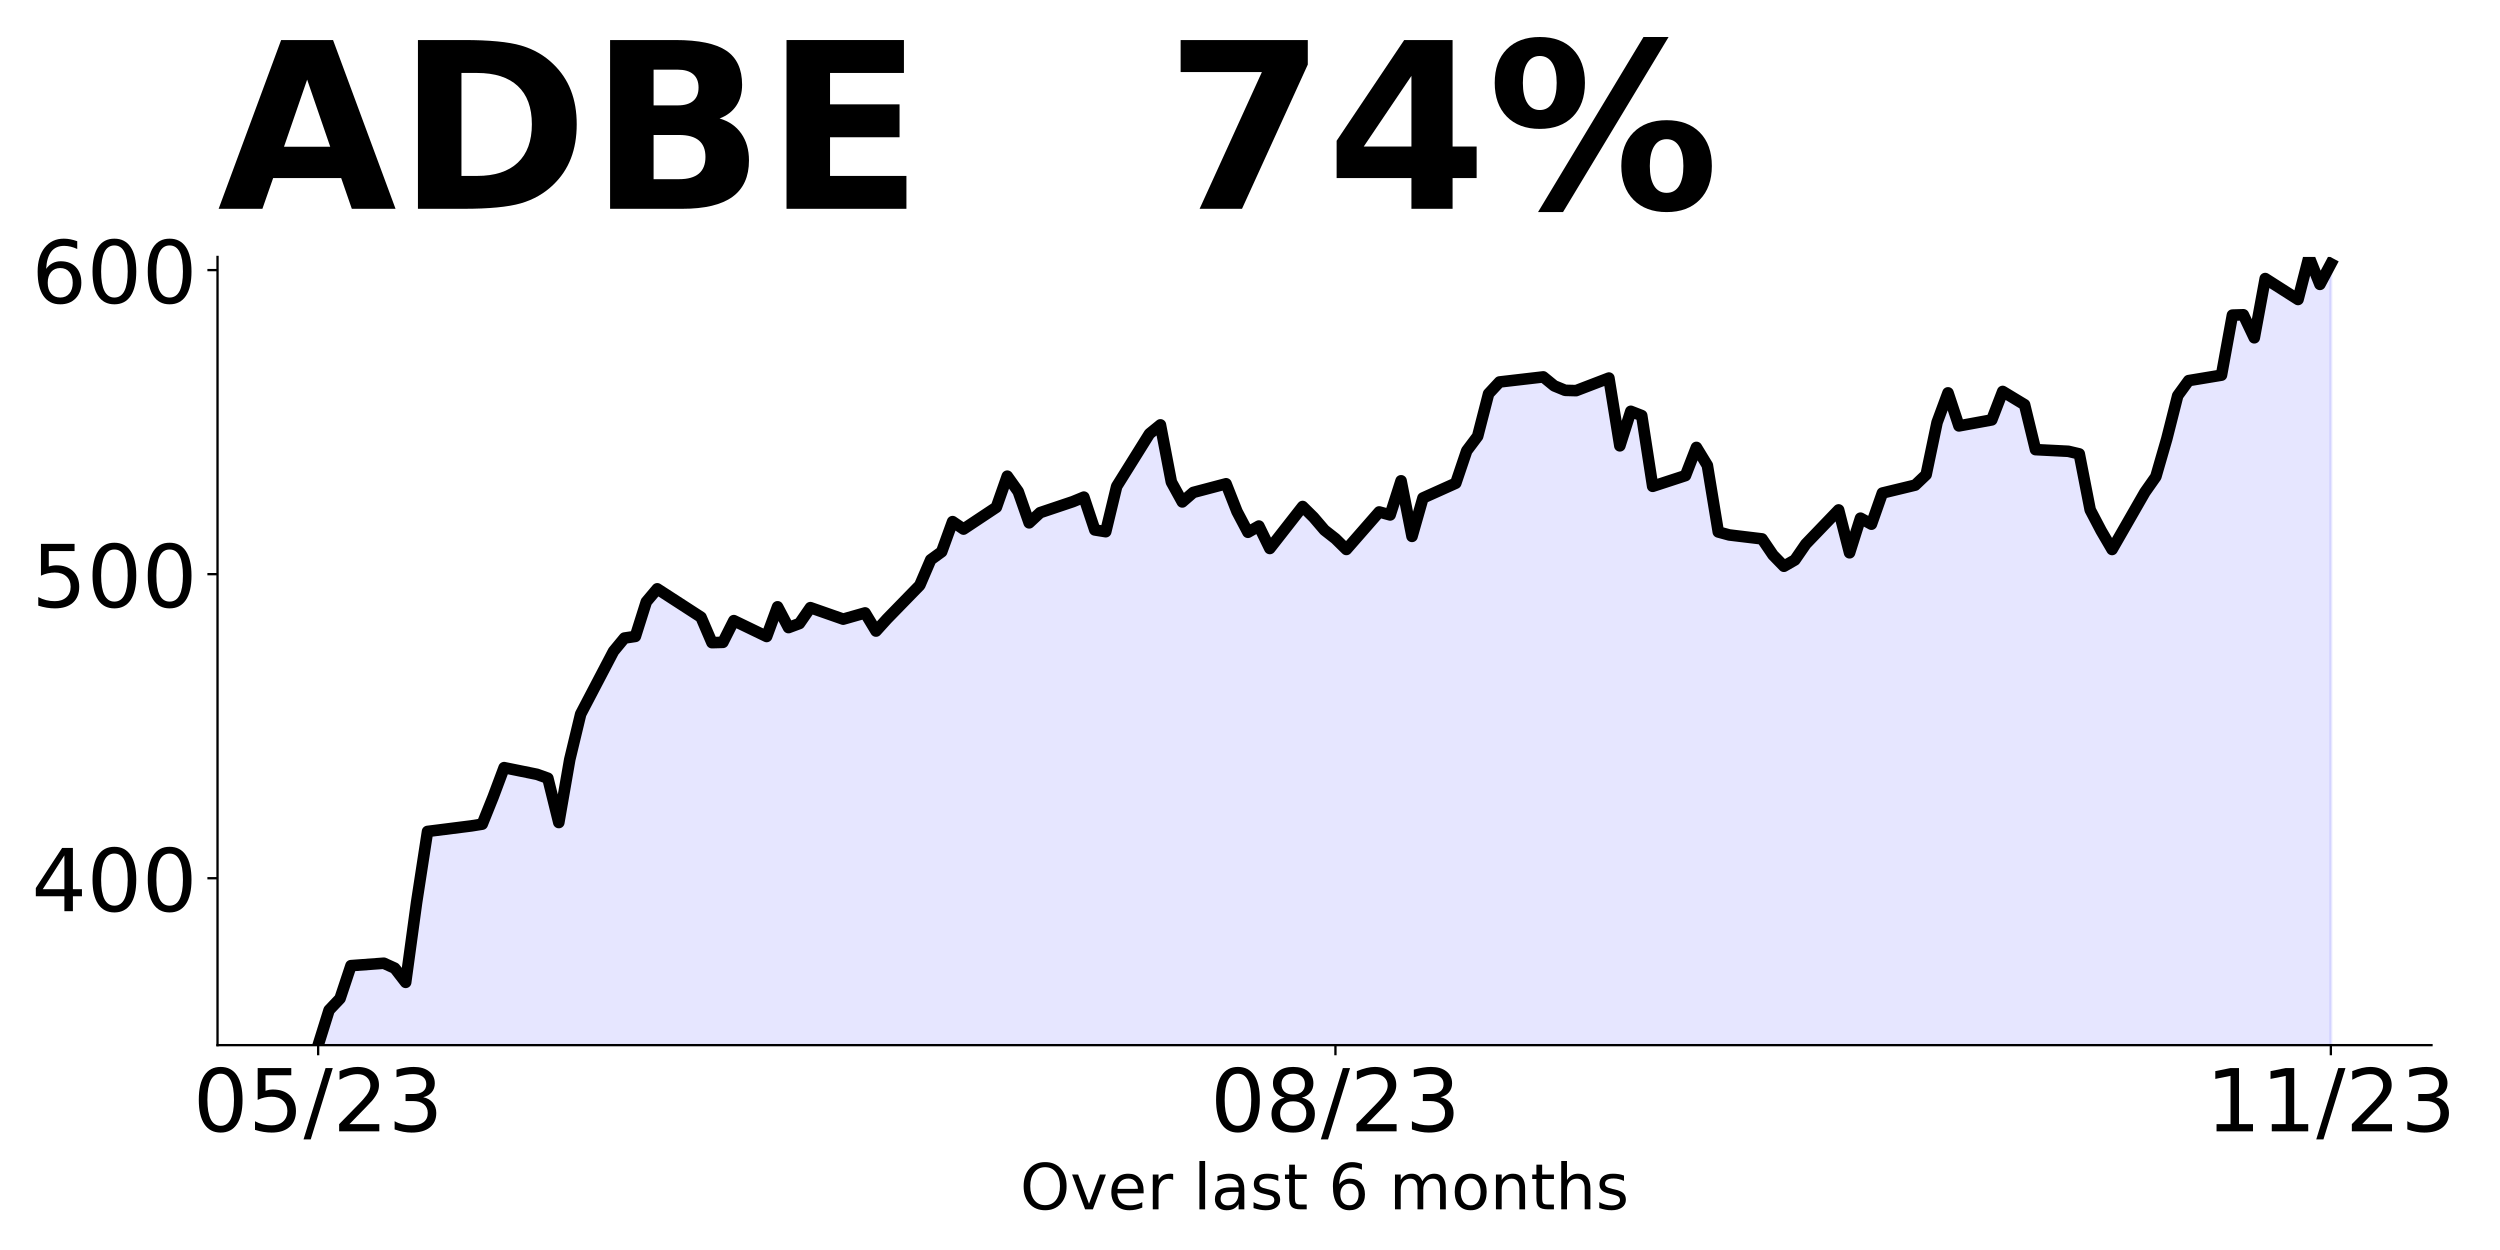
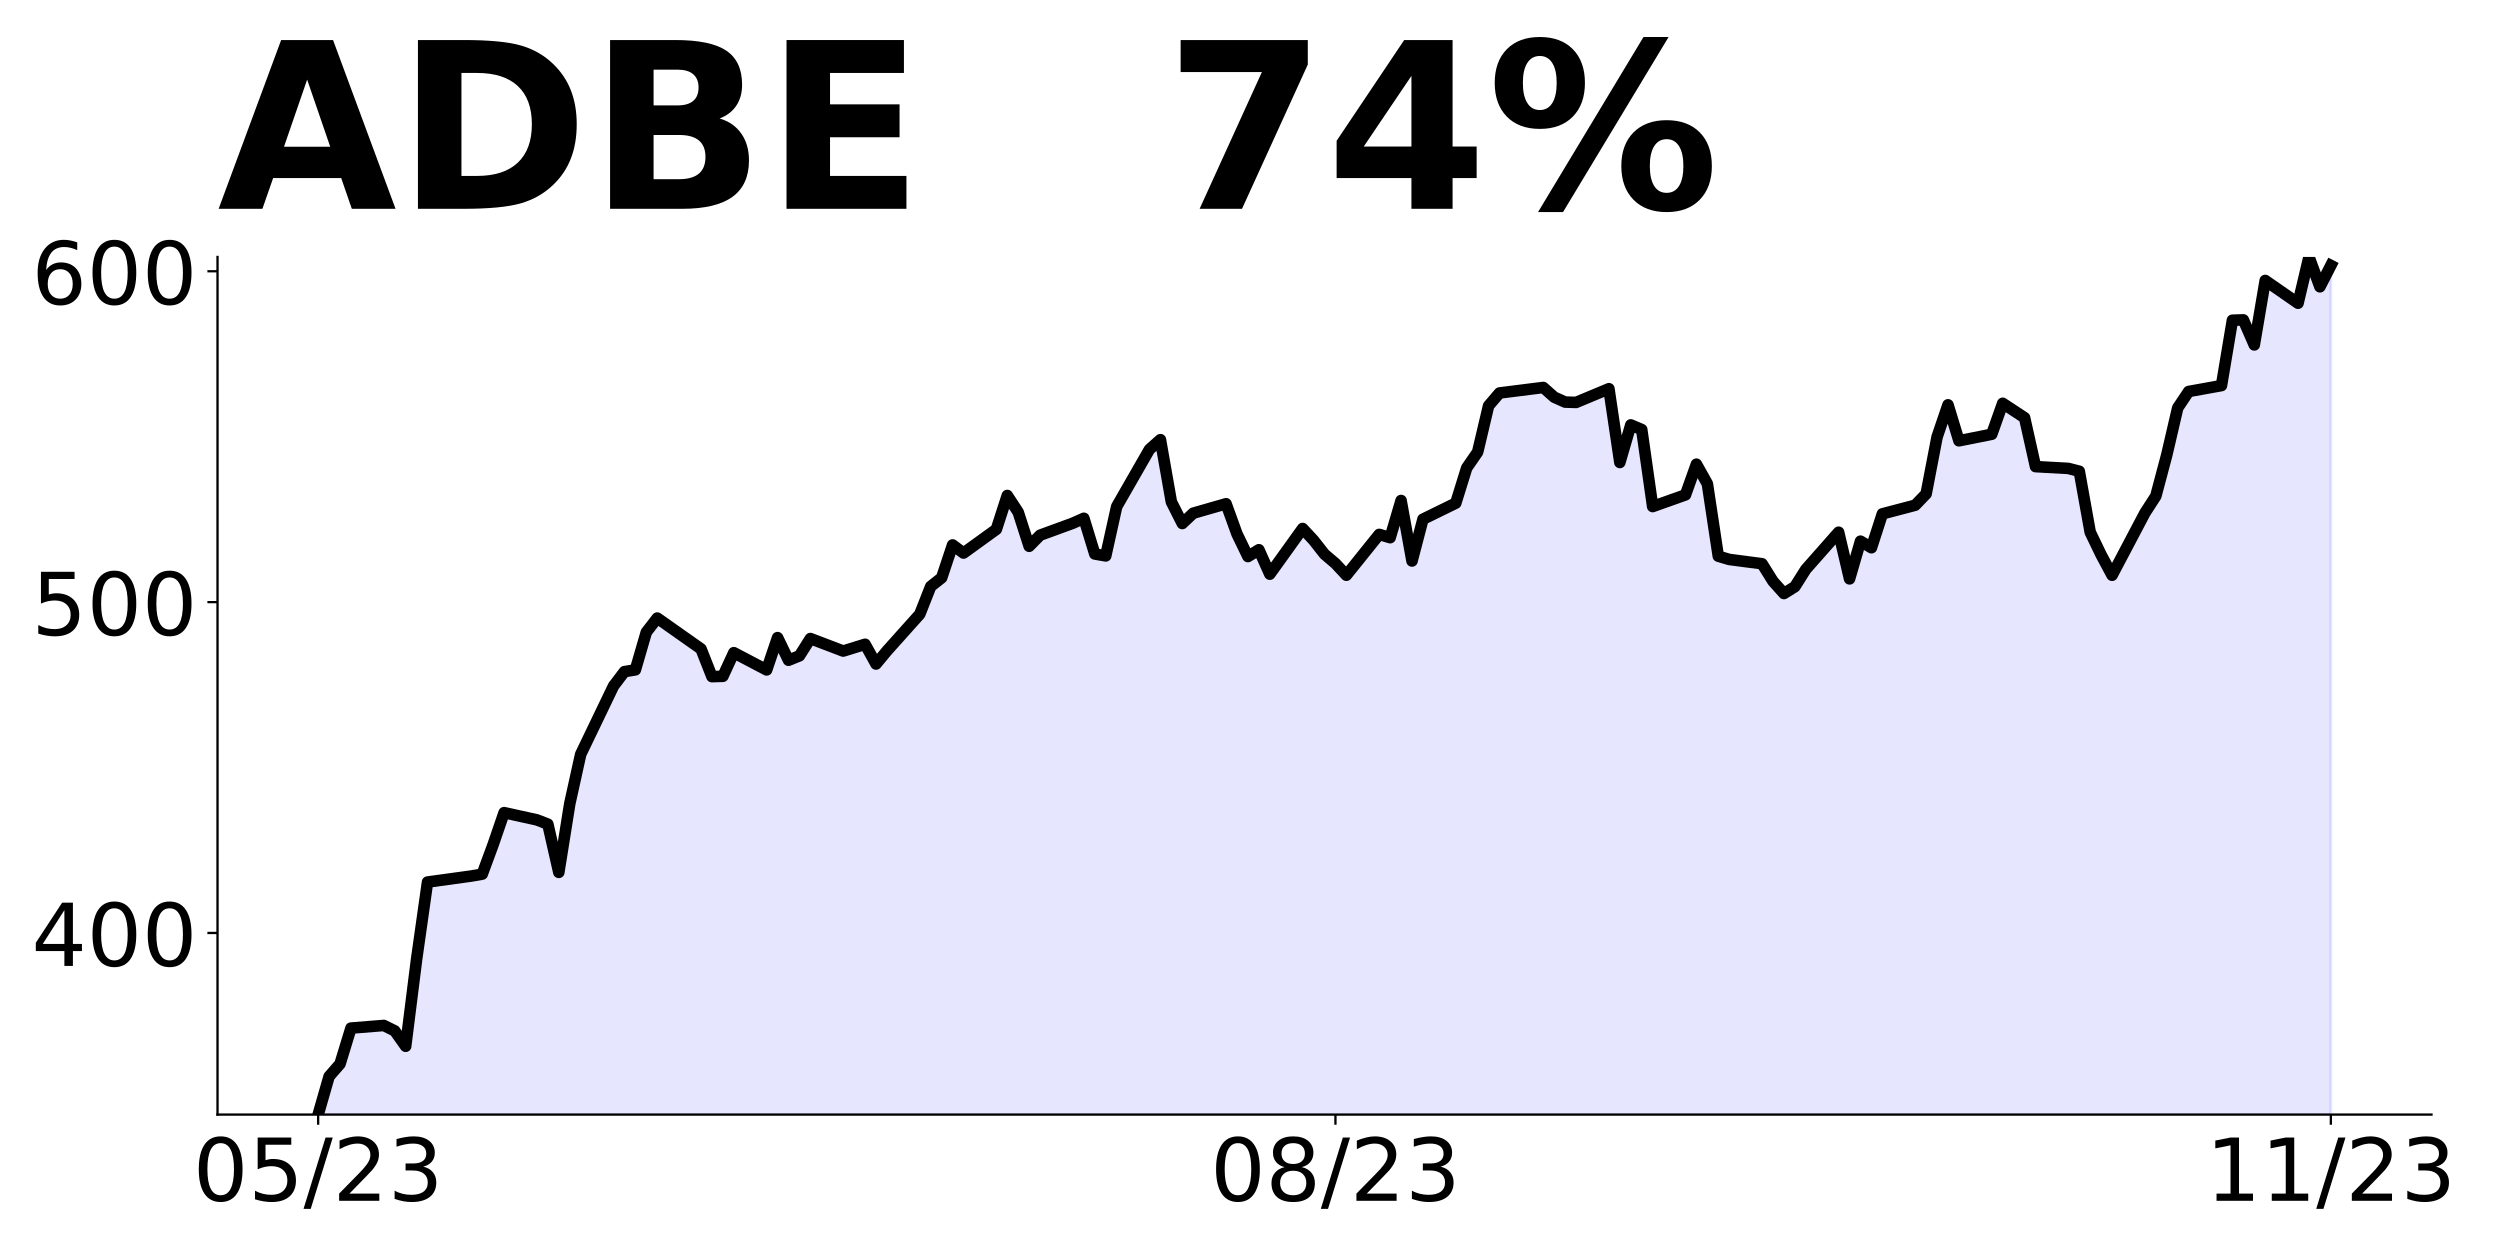
<svg xmlns="http://www.w3.org/2000/svg" xmlns:xlink="http://www.w3.org/1999/xlink" height="432pt" version="1.1" viewBox="0 0 864 432" width="864pt">
  <defs>
    <style type="text/css">
*{stroke-linecap:butt;stroke-linejoin:round;}
  </style>
  </defs>
  <g id="figure_1">
    <g id="patch_1">
      <path d="M 0 432  L 864 432  L 864 0  L 0 0  z " style="fill:none;" />
    </g>
    <g id="axes_1">
      <g id="patch_2">
-         <path d="M 75.175 361.2  L 840.324 361.2  L 840.324 88.8  L 75.175 88.8  z " style="fill:none;" />
+         <path d="M 75.175 385.2  L 840.324 385.2  L 840.324 88.8  L 75.175 88.8  z " style="fill:none;" />
      </g>
      <g id="PolyCollection_1">
-         <path clip-path="url(#p2a6756111c)" d="M 109.954 723.857  L 109.954 361.2  L 113.735 349.094  L 117.515 345.101  L 121.296 333.731  L 132.637 332.89  L 136.417 334.603  L 140.198 339.5  L 143.978 311.863  L 147.758 287.347  L 162.88 285.434  L 166.66 284.825  L 170.441 275.409  L 174.221 265.3  L 185.562 267.601  L 189.342 268.957  L 193.123 284.268  L 196.903 262.505  L 200.684 246.774  L 212.025 225.095  L 215.805 220.513  L 219.586 219.945  L 223.366 207.987  L 227.146 203.5  L 242.268 213.294  L 246.048 222.1  L 249.829 221.995  L 253.609 214.492  L 264.95 219.966  L 268.73 209.71  L 272.511 216.898  L 276.291 215.49  L 280.072 210.004  L 291.413 213.977  L 298.973 211.822  L 302.754 218.096  L 306.534 213.914  L 317.875 202.27  L 321.656 193.454  L 325.436 190.7  L 329.217 180.276  L 332.997 182.851  L 344.338 175.316  L 348.118 164.566  L 351.899 169.883  L 355.679 180.696  L 359.46 177.176  L 370.801 173.362  L 374.581 171.806  L 378.361 183.145  L 382.142 183.754  L 385.922 168.097  L 397.263 149.917  L 401.044 146.838  L 404.824 166.594  L 408.604 173.467  L 412.385 170.188  L 423.726 167.193  L 427.506 176.787  L 431.287 183.954  L 435.067 181.8  L 438.848 189.555  L 450.189 175.053  L 453.969 178.784  L 457.749 183.208  L 461.53 186.171  L 465.31 189.891  L 476.651 176.924  L 480.432 177.964  L 484.212 166.163  L 487.992 185.373  L 491.773 172.1  L 503.114 166.993  L 506.894 155.802  L 510.675 150.768  L 514.455 136.077  L 518.236 132.011  L 533.357 130.256  L 537.137 133.345  L 540.918 134.901  L 544.698 135.006  L 556.039 130.655  L 559.82 154.078  L 563.6 142.151  L 567.38 143.623  L 571.161 168.076  L 582.502 164.366  L 586.282 154.625  L 590.063 160.835  L 593.843 183.849  L 597.623 184.879  L 608.965 186.245  L 612.745 191.814  L 616.525 195.702  L 620.306 193.527  L 624.086 188.031  L 635.427 176.23  L 639.208 191.047  L 642.988 179.078  L 646.768 181.159  L 650.549 170.398  L 661.89 167.655  L 665.67 164.051  L 669.451 145.987  L 673.231 135.773  L 677.011 147.195  L 688.353 145.115  L 692.133 135.289  L 695.913 137.622  L 699.694 139.861  L 703.474 155.392  L 714.815 155.97  L 718.596 156.863  L 722.376 176.22  L 726.156 183.429  L 729.937 189.902  L 741.278 170.125  L 745.058 164.745  L 748.839 151.672  L 752.619 136.74  L 756.399 131.538  L 767.741 129.657  L 771.521 108.903  L 775.301 108.787  L 779.082 116.742  L 782.862 96.272  L 794.203 103.501  L 797.984 88.8  L 801.764 98.279  L 805.544 91.17  L 805.544 723.857  L 805.544 723.857  L 801.764 723.857  L 797.984 723.857  L 794.203 723.857  L 782.862 723.857  L 779.082 723.857  L 775.301 723.857  L 771.521 723.857  L 767.741 723.857  L 756.399 723.857  L 752.619 723.857  L 748.839 723.857  L 745.058 723.857  L 741.278 723.857  L 729.937 723.857  L 726.156 723.857  L 722.376 723.857  L 718.596 723.857  L 714.815 723.857  L 703.474 723.857  L 699.694 723.857  L 695.913 723.857  L 692.133 723.857  L 688.353 723.857  L 677.011 723.857  L 673.231 723.857  L 669.451 723.857  L 665.67 723.857  L 661.89 723.857  L 650.549 723.857  L 646.768 723.857  L 642.988 723.857  L 639.208 723.857  L 635.427 723.857  L 624.086 723.857  L 620.306 723.857  L 616.525 723.857  L 612.745 723.857  L 608.965 723.857  L 597.623 723.857  L 593.843 723.857  L 590.063 723.857  L 586.282 723.857  L 582.502 723.857  L 571.161 723.857  L 567.38 723.857  L 563.6 723.857  L 559.82 723.857  L 556.039 723.857  L 544.698 723.857  L 540.918 723.857  L 537.137 723.857  L 533.357 723.857  L 518.236 723.857  L 514.455 723.857  L 510.675 723.857  L 506.894 723.857  L 503.114 723.857  L 491.773 723.857  L 487.992 723.857  L 484.212 723.857  L 480.432 723.857  L 476.651 723.857  L 465.31 723.857  L 461.53 723.857  L 457.749 723.857  L 453.969 723.857  L 450.189 723.857  L 438.848 723.857  L 435.067 723.857  L 431.287 723.857  L 427.506 723.857  L 423.726 723.857  L 412.385 723.857  L 408.604 723.857  L 404.824 723.857  L 401.044 723.857  L 397.263 723.857  L 385.922 723.857  L 382.142 723.857  L 378.361 723.857  L 374.581 723.857  L 370.801 723.857  L 359.46 723.857  L 355.679 723.857  L 351.899 723.857  L 348.118 723.857  L 344.338 723.857  L 332.997 723.857  L 329.217 723.857  L 325.436 723.857  L 321.656 723.857  L 317.875 723.857  L 306.534 723.857  L 302.754 723.857  L 298.973 723.857  L 291.413 723.857  L 280.072 723.857  L 276.291 723.857  L 272.511 723.857  L 268.73 723.857  L 264.95 723.857  L 253.609 723.857  L 249.829 723.857  L 246.048 723.857  L 242.268 723.857  L 227.146 723.857  L 223.366 723.857  L 219.586 723.857  L 215.805 723.857  L 212.025 723.857  L 200.684 723.857  L 196.903 723.857  L 193.123 723.857  L 189.342 723.857  L 185.562 723.857  L 174.221 723.857  L 170.441 723.857  L 166.66 723.857  L 162.88 723.857  L 147.758 723.857  L 143.978 723.857  L 140.198 723.857  L 136.417 723.857  L 132.637 723.857  L 121.296 723.857  L 117.515 723.857  L 113.735 723.857  L 109.954 723.857  z " style="fill:#0000ff;fill-opacity:0.1;stroke:#0000ff;stroke-opacity:0.1;" />
+         <path clip-path="url(#pae59eca69a)" d="M 109.954 779.809  L 109.954 385.2  L 113.735 372.028  L 117.515 367.683  L 121.296 355.311  L 132.637 354.396  L 136.417 356.26  L 140.198 361.588  L 143.978 331.516  L 147.758 304.84  L 162.88 302.759  L 166.66 302.095  L 170.441 291.85  L 174.221 280.851  L 185.562 283.355  L 189.342 284.83  L 193.123 301.489  L 196.903 277.809  L 200.684 260.692  L 212.025 237.103  L 215.805 232.118  L 219.586 231.5  L 223.366 218.488  L 227.146 213.605  L 242.268 224.262  L 246.048 233.844  L 249.829 233.73  L 253.609 225.566  L 264.95 231.523  L 268.73 220.363  L 272.511 228.184  L 276.291 226.652  L 280.072 220.683  L 291.413 225.005  L 298.973 222.661  L 302.754 229.488  L 306.534 224.937  L 317.875 212.268  L 321.656 202.674  L 325.436 199.678  L 329.217 188.336  L 332.997 191.137  L 344.338 182.939  L 348.118 171.241  L 351.899 177.027  L 355.679 188.793  L 359.46 184.963  L 370.801 180.812  L 374.581 179.12  L 378.361 191.457  L 382.142 192.12  L 385.922 175.083  L 397.263 155.302  L 401.044 151.952  L 404.824 173.448  L 408.604 180.926  L 412.385 177.359  L 423.726 174.1  L 427.506 184.539  L 431.287 192.338  L 435.067 189.994  L 438.848 198.432  L 450.189 182.653  L 453.969 186.712  L 457.749 191.526  L 461.53 194.75  L 465.31 198.798  L 476.651 184.688  L 480.432 185.82  L 484.212 172.979  L 487.992 193.881  L 491.773 179.44  L 503.114 173.883  L 506.894 161.705  L 510.675 156.228  L 514.455 140.243  L 518.236 135.818  L 533.357 133.908  L 537.137 137.27  L 540.918 138.962  L 544.698 139.077  L 556.039 134.343  L 559.82 159.83  L 563.6 146.852  L 567.38 148.453  L 571.161 175.06  L 582.502 171.024  L 586.282 160.424  L 590.063 167.182  L 593.843 192.223  L 597.623 193.344  L 608.965 194.83  L 612.745 200.89  L 616.525 205.121  L 620.306 202.754  L 624.086 196.774  L 635.427 183.933  L 639.208 200.056  L 642.988 187.032  L 646.768 189.296  L 650.549 177.587  L 661.89 174.603  L 665.67 170.681  L 669.451 151.026  L 673.231 139.911  L 677.011 152.34  L 688.353 150.076  L 692.133 139.385  L 695.913 141.924  L 699.694 144.359  L 703.474 161.259  L 714.815 161.888  L 718.596 162.86  L 722.376 183.922  L 726.156 191.766  L 729.937 198.809  L 741.278 177.29  L 745.058 171.436  L 748.839 157.211  L 752.619 140.963  L 756.399 135.303  L 767.741 133.257  L 771.521 110.674  L 775.301 110.548  L 779.082 119.204  L 782.862 96.93  L 794.203 104.797  L 797.984 88.8  L 801.764 99.114  L 805.544 91.75  L 805.544 779.809  L 805.544 779.809  L 801.764 779.809  L 797.984 779.809  L 794.203 779.809  L 782.862 779.809  L 779.082 779.809  L 775.301 779.809  L 771.521 779.809  L 767.741 779.809  L 756.399 779.809  L 752.619 779.809  L 748.839 779.809  L 745.058 779.809  L 741.278 779.809  L 729.937 779.809  L 726.156 779.809  L 722.376 779.809  L 718.596 779.809  L 714.815 779.809  L 703.474 779.809  L 699.694 779.809  L 695.913 779.809  L 692.133 779.809  L 688.353 779.809  L 677.011 779.809  L 673.231 779.809  L 669.451 779.809  L 665.67 779.809  L 661.89 779.809  L 650.549 779.809  L 646.768 779.809  L 642.988 779.809  L 639.208 779.809  L 635.427 779.809  L 624.086 779.809  L 620.306 779.809  L 616.525 779.809  L 612.745 779.809  L 608.965 779.809  L 597.623 779.809  L 593.843 779.809  L 590.063 779.809  L 586.282 779.809  L 582.502 779.809  L 571.161 779.809  L 567.38 779.809  L 563.6 779.809  L 559.82 779.809  L 556.039 779.809  L 544.698 779.809  L 540.918 779.809  L 537.137 779.809  L 533.357 779.809  L 518.236 779.809  L 514.455 779.809  L 510.675 779.809  L 506.894 779.809  L 503.114 779.809  L 491.773 779.809  L 487.992 779.809  L 484.212 779.809  L 480.432 779.809  L 476.651 779.809  L 465.31 779.809  L 461.53 779.809  L 457.749 779.809  L 453.969 779.809  L 450.189 779.809  L 438.848 779.809  L 435.067 779.809  L 431.287 779.809  L 427.506 779.809  L 423.726 779.809  L 412.385 779.809  L 408.604 779.809  L 404.824 779.809  L 401.044 779.809  L 397.263 779.809  L 385.922 779.809  L 382.142 779.809  L 378.361 779.809  L 374.581 779.809  L 370.801 779.809  L 359.46 779.809  L 355.679 779.809  L 351.899 779.809  L 348.118 779.809  L 344.338 779.809  L 332.997 779.809  L 329.217 779.809  L 325.436 779.809  L 321.656 779.809  L 317.875 779.809  L 306.534 779.809  L 302.754 779.809  L 298.973 779.809  L 291.413 779.809  L 280.072 779.809  L 276.291 779.809  L 272.511 779.809  L 268.73 779.809  L 264.95 779.809  L 253.609 779.809  L 249.829 779.809  L 246.048 779.809  L 242.268 779.809  L 227.146 779.809  L 223.366 779.809  L 219.586 779.809  L 215.805 779.809  L 212.025 779.809  L 200.684 779.809  L 196.903 779.809  L 193.123 779.809  L 189.342 779.809  L 185.562 779.809  L 174.221 779.809  L 170.441 779.809  L 166.66 779.809  L 162.88 779.809  L 147.758 779.809  L 143.978 779.809  L 140.198 779.809  L 136.417 779.809  L 132.637 779.809  L 121.296 779.809  L 117.515 779.809  L 113.735 779.809  L 109.954 779.809  z " style="fill:#0000ff;fill-opacity:0.1;stroke:#0000ff;stroke-opacity:0.1;" />
      </g>
      <g id="matplotlib.axis_1">
        <g id="xtick_1">
          <g id="line2d_1">
            <defs>
-               <path d="M 0 0  L 0 3.5  " id="m4e990f782d" style="stroke:#000000;stroke-width:0.8;" />
+               <path d="M 0 0  L 0 3.5  " id="m77ad5a03a5" style="stroke:#000000;stroke-width:0.8;" />
            </defs>
            <g>
-               <use style="stroke:#000000;stroke-width:0.8;" x="109.954" xlink:href="#m4e990f782d" y="361.2" />
+               <use style="stroke:#000000;stroke-width:0.8;" x="109.954" xlink:href="#m77ad5a03a5" y="385.2" />
            </g>
          </g>
          <g id="text_1">
            <defs>
              <path d="M 31.781 66.406  Q 24.172 66.406 20.328 58.906  Q 16.5 51.422 16.5 36.375  Q 16.5 21.391 20.328 13.891  Q 24.172 6.391 31.781 6.391  Q 39.453 6.391 43.281 13.891  Q 47.125 21.391 47.125 36.375  Q 47.125 51.422 43.281 58.906  Q 39.453 66.406 31.781 66.406  z M 31.781 74.219  Q 44.047 74.219 50.516 64.516  Q 56.984 54.828 56.984 36.375  Q 56.984 17.969 50.516 8.266  Q 44.047 -1.422 31.781 -1.422  Q 19.531 -1.422 13.062 8.266  Q 6.594 17.969 6.594 36.375  Q 6.594 54.828 13.062 64.516  Q 19.531 74.219 31.781 74.219  z " id="DejaVuSans-48" />
              <path d="M 10.797 72.906  L 49.516 72.906  L 49.516 64.594  L 19.828 64.594  L 19.828 46.734  Q 21.969 47.469 24.109 47.828  Q 26.266 48.188 28.422 48.188  Q 40.625 48.188 47.75 41.5  Q 54.891 34.812 54.891 23.391  Q 54.891 11.625 47.562 5.094  Q 40.234 -1.422 26.906 -1.422  Q 22.312 -1.422 17.547 -0.641  Q 12.797 0.141 7.719 1.703  L 7.719 11.625  Q 12.109 9.234 16.797 8.062  Q 21.484 6.891 26.703 6.891  Q 35.156 6.891 40.078 11.328  Q 45.016 15.766 45.016 23.391  Q 45.016 31 40.078 35.438  Q 35.156 39.891 26.703 39.891  Q 22.75 39.891 18.812 39.016  Q 14.891 38.141 10.797 36.281  z " id="DejaVuSans-53" />
              <path d="M 25.391 72.906  L 33.688 72.906  L 8.297 -9.281  L 0 -9.281  z " id="DejaVuSans-47" />
              <path d="M 19.188 8.297  L 53.609 8.297  L 53.609 0  L 7.328 0  L 7.328 8.297  Q 12.938 14.109 22.625 23.891  Q 32.328 33.688 34.812 36.531  Q 39.547 41.844 41.422 45.531  Q 43.312 49.219 43.312 52.781  Q 43.312 58.594 39.234 62.25  Q 35.156 65.922 28.609 65.922  Q 23.969 65.922 18.812 64.312  Q 13.672 62.703 7.812 59.422  L 7.812 69.391  Q 13.766 71.781 18.938 73  Q 24.125 74.219 28.422 74.219  Q 39.75 74.219 46.484 68.547  Q 53.219 62.891 53.219 53.422  Q 53.219 48.922 51.531 44.891  Q 49.859 40.875 45.406 35.406  Q 44.188 33.984 37.641 27.219  Q 31.109 20.453 19.188 8.297  z " id="DejaVuSans-50" />
              <path d="M 40.578 39.312  Q 47.656 37.797 51.625 33  Q 55.609 28.219 55.609 21.188  Q 55.609 10.406 48.188 4.484  Q 40.766 -1.422 27.094 -1.422  Q 22.516 -1.422 17.656 -0.516  Q 12.797 0.391 7.625 2.203  L 7.625 11.719  Q 11.719 9.328 16.594 8.109  Q 21.484 6.891 26.812 6.891  Q 36.078 6.891 40.938 10.547  Q 45.797 14.203 45.797 21.188  Q 45.797 27.641 41.281 31.266  Q 36.766 34.906 28.719 34.906  L 20.219 34.906  L 20.219 43.016  L 29.109 43.016  Q 36.375 43.016 40.234 45.922  Q 44.094 48.828 44.094 54.297  Q 44.094 59.906 40.109 62.906  Q 36.141 65.922 28.719 65.922  Q 24.656 65.922 20.016 65.031  Q 15.375 64.156 9.812 62.312  L 9.812 71.094  Q 15.438 72.656 20.344 73.438  Q 25.25 74.219 29.594 74.219  Q 40.828 74.219 47.359 69.109  Q 53.906 64.016 53.906 55.328  Q 53.906 49.266 50.438 45.094  Q 46.969 40.922 40.578 39.312  z " id="DejaVuSans-51" />
            </defs>
-             <g transform="translate(66.72637 390.9953)scale(0.3 -0.3)">
+             <g transform="translate(66.72637 414.9953)scale(0.3 -0.3)">
              <use xlink:href="#DejaVuSans-48" />
              <use x="63.623" xlink:href="#DejaVuSans-53" />
              <use x="127.246" xlink:href="#DejaVuSans-47" />
              <use x="160.938" xlink:href="#DejaVuSans-50" />
              <use x="224.561" xlink:href="#DejaVuSans-51" />
            </g>
          </g>
        </g>
        <g id="xtick_2">
          <g id="line2d_2">
            <g>
-               <use style="stroke:#000000;stroke-width:0.8;" x="461.53" xlink:href="#m4e990f782d" y="361.2" />
+               <use style="stroke:#000000;stroke-width:0.8;" x="461.53" xlink:href="#m77ad5a03a5" y="385.2" />
            </g>
          </g>
          <g id="text_2">
            <defs>
              <path d="M 31.781 34.625  Q 24.75 34.625 20.719 30.859  Q 16.703 27.094 16.703 20.516  Q 16.703 13.922 20.719 10.156  Q 24.75 6.391 31.781 6.391  Q 38.812 6.391 42.859 10.172  Q 46.922 13.969 46.922 20.516  Q 46.922 27.094 42.891 30.859  Q 38.875 34.625 31.781 34.625  z M 21.922 38.812  Q 15.578 40.375 12.031 44.719  Q 8.5 49.078 8.5 55.328  Q 8.5 64.062 14.719 69.141  Q 20.953 74.219 31.781 74.219  Q 42.672 74.219 48.875 69.141  Q 55.078 64.062 55.078 55.328  Q 55.078 49.078 51.531 44.719  Q 48 40.375 41.703 38.812  Q 48.828 37.156 52.797 32.312  Q 56.781 27.484 56.781 20.516  Q 56.781 9.906 50.312 4.234  Q 43.844 -1.422 31.781 -1.422  Q 19.734 -1.422 13.25 4.234  Q 6.781 9.906 6.781 20.516  Q 6.781 27.484 10.781 32.312  Q 14.797 37.156 21.922 38.812  z M 18.312 54.391  Q 18.312 48.734 21.844 45.562  Q 25.391 42.391 31.781 42.391  Q 38.141 42.391 41.719 45.562  Q 45.312 48.734 45.312 54.391  Q 45.312 60.062 41.719 63.234  Q 38.141 66.406 31.781 66.406  Q 25.391 66.406 21.844 63.234  Q 18.312 60.062 18.312 54.391  z " id="DejaVuSans-56" />
            </defs>
-             <g transform="translate(418.3017 390.9953)scale(0.3 -0.3)">
+             <g transform="translate(418.3017 414.9953)scale(0.3 -0.3)">
              <use xlink:href="#DejaVuSans-48" />
              <use x="63.623" xlink:href="#DejaVuSans-56" />
              <use x="127.246" xlink:href="#DejaVuSans-47" />
              <use x="160.938" xlink:href="#DejaVuSans-50" />
              <use x="224.561" xlink:href="#DejaVuSans-51" />
            </g>
          </g>
        </g>
        <g id="xtick_3">
          <g id="line2d_3">
            <g>
-               <use style="stroke:#000000;stroke-width:0.8;" x="805.544" xlink:href="#m4e990f782d" y="361.2" />
+               <use style="stroke:#000000;stroke-width:0.8;" x="805.544" xlink:href="#m77ad5a03a5" y="385.2" />
            </g>
          </g>
          <g id="text_3">
            <defs>
              <path d="M 12.406 8.297  L 28.516 8.297  L 28.516 63.922  L 10.984 60.406  L 10.984 69.391  L 28.422 72.906  L 38.281 72.906  L 38.281 8.297  L 54.391 8.297  L 54.391 0  L 12.406 0  z " id="DejaVuSans-49" />
            </defs>
-             <g transform="translate(762.3162 390.9953)scale(0.3 -0.3)">
+             <g transform="translate(762.3162 414.9953)scale(0.3 -0.3)">
              <use xlink:href="#DejaVuSans-49" />
              <use x="63.623" xlink:href="#DejaVuSans-49" />
              <use x="127.246" xlink:href="#DejaVuSans-47" />
              <use x="160.938" xlink:href="#DejaVuSans-50" />
              <use x="224.561" xlink:href="#DejaVuSans-51" />
            </g>
          </g>
        </g>
-         <g id="text_4">
-           <defs>
-             <path d="M 39.406 66.219  Q 28.656 66.219 22.328 58.203  Q 16.016 50.203 16.016 36.375  Q 16.016 22.609 22.328 14.594  Q 28.656 6.594 39.406 6.594  Q 50.141 6.594 56.422 14.594  Q 62.703 22.609 62.703 36.375  Q 62.703 50.203 56.422 58.203  Q 50.141 66.219 39.406 66.219  z M 39.406 74.219  Q 54.734 74.219 63.906 63.938  Q 73.094 53.656 73.094 36.375  Q 73.094 19.141 63.906 8.859  Q 54.734 -1.422 39.406 -1.422  Q 24.031 -1.422 14.812 8.828  Q 5.609 19.094 5.609 36.375  Q 5.609 53.656 14.812 63.938  Q 24.031 74.219 39.406 74.219  z " id="DejaVuSans-79" />
-             <path d="M 2.984 54.688  L 12.5 54.688  L 29.594 8.797  L 46.688 54.688  L 56.203 54.688  L 35.688 0  L 23.484 0  z " id="DejaVuSans-118" />
-             <path d="M 56.203 29.594  L 56.203 25.203  L 14.891 25.203  Q 15.484 15.922 20.484 11.062  Q 25.484 6.203 34.422 6.203  Q 39.594 6.203 44.453 7.469  Q 49.312 8.734 54.109 11.281  L 54.109 2.781  Q 49.266 0.734 44.188 -0.344  Q 39.109 -1.422 33.891 -1.422  Q 20.797 -1.422 13.156 6.188  Q 5.516 13.812 5.516 26.812  Q 5.516 40.234 12.766 48.109  Q 20.016 56 32.328 56  Q 43.359 56 49.781 48.891  Q 56.203 41.797 56.203 29.594  z M 47.219 32.234  Q 47.125 39.594 43.094 43.984  Q 39.062 48.391 32.422 48.391  Q 24.906 48.391 20.391 44.141  Q 15.875 39.891 15.188 32.172  z " id="DejaVuSans-101" />
-             <path d="M 41.109 46.297  Q 39.594 47.172 37.812 47.578  Q 36.031 48 33.891 48  Q 26.266 48 22.188 43.047  Q 18.109 38.094 18.109 28.812  L 18.109 0  L 9.078 0  L 9.078 54.688  L 18.109 54.688  L 18.109 46.188  Q 20.953 51.172 25.484 53.578  Q 30.031 56 36.531 56  Q 37.453 56 38.578 55.875  Q 39.703 55.766 41.062 55.516  z " id="DejaVuSans-114" />
-             <path id="DejaVuSans-32" />
-             <path d="M 9.422 75.984  L 18.406 75.984  L 18.406 0  L 9.422 0  z " id="DejaVuSans-108" />
-             <path d="M 34.281 27.484  Q 23.391 27.484 19.188 25  Q 14.984 22.516 14.984 16.5  Q 14.984 11.719 18.141 8.906  Q 21.297 6.109 26.703 6.109  Q 34.188 6.109 38.703 11.406  Q 43.219 16.703 43.219 25.484  L 43.219 27.484  z M 52.203 31.203  L 52.203 0  L 43.219 0  L 43.219 8.297  Q 40.141 3.328 35.547 0.953  Q 30.953 -1.422 24.312 -1.422  Q 15.922 -1.422 10.953 3.297  Q 6 8.016 6 15.922  Q 6 25.141 12.172 29.828  Q 18.359 34.516 30.609 34.516  L 43.219 34.516  L 43.219 35.406  Q 43.219 41.609 39.141 45  Q 35.062 48.391 27.688 48.391  Q 23 48.391 18.547 47.266  Q 14.109 46.141 10.016 43.891  L 10.016 52.203  Q 14.938 54.109 19.578 55.047  Q 24.219 56 28.609 56  Q 40.484 56 46.344 49.844  Q 52.203 43.703 52.203 31.203  z " id="DejaVuSans-97" />
-             <path d="M 44.281 53.078  L 44.281 44.578  Q 40.484 46.531 36.375 47.5  Q 32.281 48.484 27.875 48.484  Q 21.188 48.484 17.844 46.438  Q 14.5 44.391 14.5 40.281  Q 14.5 37.156 16.891 35.375  Q 19.281 33.594 26.516 31.984  L 29.594 31.297  Q 39.156 29.25 43.188 25.516  Q 47.219 21.781 47.219 15.094  Q 47.219 7.469 41.188 3.016  Q 35.156 -1.422 24.609 -1.422  Q 20.219 -1.422 15.453 -0.562  Q 10.688 0.297 5.422 2  L 5.422 11.281  Q 10.406 8.688 15.234 7.391  Q 20.062 6.109 24.812 6.109  Q 31.156 6.109 34.562 8.281  Q 37.984 10.453 37.984 14.406  Q 37.984 18.062 35.516 20.016  Q 33.062 21.969 24.703 23.781  L 21.578 24.516  Q 13.234 26.266 9.516 29.906  Q 5.812 33.547 5.812 39.891  Q 5.812 47.609 11.281 51.797  Q 16.75 56 26.812 56  Q 31.781 56 36.172 55.266  Q 40.578 54.547 44.281 53.078  z " id="DejaVuSans-115" />
-             <path d="M 18.312 70.219  L 18.312 54.688  L 36.812 54.688  L 36.812 47.703  L 18.312 47.703  L 18.312 18.016  Q 18.312 11.328 20.141 9.422  Q 21.969 7.516 27.594 7.516  L 36.812 7.516  L 36.812 0  L 27.594 0  Q 17.188 0 13.234 3.875  Q 9.281 7.766 9.281 18.016  L 9.281 47.703  L 2.688 47.703  L 2.688 54.688  L 9.281 54.688  L 9.281 70.219  z " id="DejaVuSans-116" />
-             <path d="M 33.016 40.375  Q 26.375 40.375 22.484 35.828  Q 18.609 31.297 18.609 23.391  Q 18.609 15.531 22.484 10.953  Q 26.375 6.391 33.016 6.391  Q 39.656 6.391 43.531 10.953  Q 47.406 15.531 47.406 23.391  Q 47.406 31.297 43.531 35.828  Q 39.656 40.375 33.016 40.375  z M 52.594 71.297  L 52.594 62.312  Q 48.875 64.062 45.094 64.984  Q 41.312 65.922 37.594 65.922  Q 27.828 65.922 22.672 59.328  Q 17.531 52.734 16.797 39.406  Q 19.672 43.656 24.016 45.922  Q 28.375 48.188 33.594 48.188  Q 44.578 48.188 50.953 41.516  Q 57.328 34.859 57.328 23.391  Q 57.328 12.156 50.688 5.359  Q 44.047 -1.422 33.016 -1.422  Q 20.359 -1.422 13.672 8.266  Q 6.984 17.969 6.984 36.375  Q 6.984 53.656 15.188 63.938  Q 23.391 74.219 37.203 74.219  Q 40.922 74.219 44.703 73.484  Q 48.484 72.75 52.594 71.297  z " id="DejaVuSans-54" />
-             <path d="M 52 44.188  Q 55.375 50.25 60.062 53.125  Q 64.75 56 71.094 56  Q 79.641 56 84.281 50.016  Q 88.922 44.047 88.922 33.016  L 88.922 0  L 79.891 0  L 79.891 32.719  Q 79.891 40.578 77.094 44.375  Q 74.312 48.188 68.609 48.188  Q 61.625 48.188 57.562 43.547  Q 53.516 38.922 53.516 30.906  L 53.516 0  L 44.484 0  L 44.484 32.719  Q 44.484 40.625 41.703 44.406  Q 38.922 48.188 33.109 48.188  Q 26.219 48.188 22.156 43.531  Q 18.109 38.875 18.109 30.906  L 18.109 0  L 9.078 0  L 9.078 54.688  L 18.109 54.688  L 18.109 46.188  Q 21.188 51.219 25.484 53.609  Q 29.781 56 35.688 56  Q 41.656 56 45.828 52.969  Q 50 49.953 52 44.188  z " id="DejaVuSans-109" />
-             <path d="M 30.609 48.391  Q 23.391 48.391 19.188 42.75  Q 14.984 37.109 14.984 27.297  Q 14.984 17.484 19.156 11.844  Q 23.344 6.203 30.609 6.203  Q 37.797 6.203 41.984 11.859  Q 46.188 17.531 46.188 27.297  Q 46.188 37.016 41.984 42.703  Q 37.797 48.391 30.609 48.391  z M 30.609 56  Q 42.328 56 49.016 48.375  Q 55.719 40.766 55.719 27.297  Q 55.719 13.875 49.016 6.219  Q 42.328 -1.422 30.609 -1.422  Q 18.844 -1.422 12.172 6.219  Q 5.516 13.875 5.516 27.297  Q 5.516 40.766 12.172 48.375  Q 18.844 56 30.609 56  z " id="DejaVuSans-111" />
-             <path d="M 54.891 33.016  L 54.891 0  L 45.906 0  L 45.906 32.719  Q 45.906 40.484 42.875 44.328  Q 39.844 48.188 33.797 48.188  Q 26.516 48.188 22.312 43.547  Q 18.109 38.922 18.109 30.906  L 18.109 0  L 9.078 0  L 9.078 54.688  L 18.109 54.688  L 18.109 46.188  Q 21.344 51.125 25.703 53.562  Q 30.078 56 35.797 56  Q 45.219 56 50.047 50.172  Q 54.891 44.344 54.891 33.016  z " id="DejaVuSans-110" />
-             <path d="M 54.891 33.016  L 54.891 0  L 45.906 0  L 45.906 32.719  Q 45.906 40.484 42.875 44.328  Q 39.844 48.188 33.797 48.188  Q 26.516 48.188 22.312 43.547  Q 18.109 38.922 18.109 30.906  L 18.109 0  L 9.078 0  L 9.078 75.984  L 18.109 75.984  L 18.109 46.188  Q 21.344 51.125 25.703 53.562  Q 30.078 56 35.797 56  Q 45.219 56 50.047 50.172  Q 54.891 44.344 54.891 33.016  z " id="DejaVuSans-104" />
-           </defs>
-           <g transform="translate(352.5327 417.9509)scale(0.22 -0.22)">
-             <use xlink:href="#DejaVuSans-79" />
-             <use x="78.711" xlink:href="#DejaVuSans-118" />
-             <use x="137.891" xlink:href="#DejaVuSans-101" />
-             <use x="199.414" xlink:href="#DejaVuSans-114" />
-             <use x="240.527" xlink:href="#DejaVuSans-32" />
-             <use x="272.314" xlink:href="#DejaVuSans-108" />
-             <use x="300.098" xlink:href="#DejaVuSans-97" />
-             <use x="361.377" xlink:href="#DejaVuSans-115" />
-             <use x="413.477" xlink:href="#DejaVuSans-116" />
-             <use x="452.686" xlink:href="#DejaVuSans-32" />
-             <use x="484.473" xlink:href="#DejaVuSans-54" />
-             <use x="548.096" xlink:href="#DejaVuSans-32" />
-             <use x="579.883" xlink:href="#DejaVuSans-109" />
-             <use x="677.295" xlink:href="#DejaVuSans-111" />
-             <use x="738.477" xlink:href="#DejaVuSans-110" />
-             <use x="801.855" xlink:href="#DejaVuSans-116" />
-             <use x="841.064" xlink:href="#DejaVuSans-104" />
-             <use x="904.443" xlink:href="#DejaVuSans-115" />
-           </g>
-         </g>
      </g>
      <g id="matplotlib.axis_2">
        <g id="ytick_1">
          <g id="line2d_4">
            <defs>
-               <path d="M 0 0  L -3.5 0  " id="ma3d04b9a46" style="stroke:#000000;stroke-width:0.8;" />
+               <path d="M 0 0  L -3.5 0  " id="md99cae41c0" style="stroke:#000000;stroke-width:0.8;" />
            </defs>
            <g>
-               <use style="stroke:#000000;stroke-width:0.8;" x="75.175" xlink:href="#ma3d04b9a46" y="303.519" />
+               <use style="stroke:#000000;stroke-width:0.8;" x="75.175" xlink:href="#md99cae41c0" y="322.437" />
            </g>
          </g>
-           <g id="text_5">
+           <g id="text_4">
            <defs>
              <path d="M 37.797 64.312  L 12.891 25.391  L 37.797 25.391  z M 35.203 72.906  L 47.609 72.906  L 47.609 25.391  L 58.016 25.391  L 58.016 17.188  L 47.609 17.188  L 47.609 0  L 37.797 0  L 37.797 17.188  L 4.891 17.188  L 4.891 26.703  z " id="DejaVuSans-52" />
            </defs>
-             <g transform="translate(10.9125 314.9168)scale(0.3 -0.3)">
+             <g transform="translate(10.9125 333.8348)scale(0.3 -0.3)">
              <use xlink:href="#DejaVuSans-52" />
              <use x="63.623" xlink:href="#DejaVuSans-48" />
              <use x="127.246" xlink:href="#DejaVuSans-48" />
            </g>
          </g>
        </g>
        <g id="ytick_2">
          <g id="line2d_5">
            <g>
-               <use style="stroke:#000000;stroke-width:0.8;" x="75.175" xlink:href="#ma3d04b9a46" y="198.435" />
+               <use style="stroke:#000000;stroke-width:0.8;" x="75.175" xlink:href="#md99cae41c0" y="208.094" />
            </g>
          </g>
-           <g id="text_6">
-             <g transform="translate(10.9125 209.8323)scale(0.3 -0.3)">
+           <g id="text_5">
+             <g transform="translate(10.9125 219.4917)scale(0.3 -0.3)">
              <use xlink:href="#DejaVuSans-53" />
              <use x="63.623" xlink:href="#DejaVuSans-48" />
              <use x="127.246" xlink:href="#DejaVuSans-48" />
            </g>
          </g>
        </g>
        <g id="ytick_3">
          <g id="line2d_6">
            <g>
-               <use style="stroke:#000000;stroke-width:0.8;" x="75.175" xlink:href="#ma3d04b9a46" y="93.35" />
+               <use style="stroke:#000000;stroke-width:0.8;" x="75.175" xlink:href="#md99cae41c0" y="93.751" />
            </g>
          </g>
-           <g id="text_7">
-             <g transform="translate(10.9125 104.7478)scale(0.3 -0.3)">
+           <g id="text_6">
+             <defs>
+               <path d="M 33.016 40.375  Q 26.375 40.375 22.484 35.828  Q 18.609 31.297 18.609 23.391  Q 18.609 15.531 22.484 10.953  Q 26.375 6.391 33.016 6.391  Q 39.656 6.391 43.531 10.953  Q 47.406 15.531 47.406 23.391  Q 47.406 31.297 43.531 35.828  Q 39.656 40.375 33.016 40.375  z M 52.594 71.297  L 52.594 62.312  Q 48.875 64.062 45.094 64.984  Q 41.312 65.922 37.594 65.922  Q 27.828 65.922 22.672 59.328  Q 17.531 52.734 16.797 39.406  Q 19.672 43.656 24.016 45.922  Q 28.375 48.188 33.594 48.188  Q 44.578 48.188 50.953 41.516  Q 57.328 34.859 57.328 23.391  Q 57.328 12.156 50.688 5.359  Q 44.047 -1.422 33.016 -1.422  Q 20.359 -1.422 13.672 8.266  Q 6.984 17.969 6.984 36.375  Q 6.984 53.656 15.188 63.938  Q 23.391 74.219 37.203 74.219  Q 40.922 74.219 44.703 73.484  Q 48.484 72.75 52.594 71.297  z " id="DejaVuSans-54" />
+             </defs>
+             <g transform="translate(10.9125 105.1487)scale(0.3 -0.3)">
              <use xlink:href="#DejaVuSans-54" />
              <use x="63.623" xlink:href="#DejaVuSans-48" />
              <use x="127.246" xlink:href="#DejaVuSans-48" />
            </g>
          </g>
        </g>
      </g>
      <g id="line2d_7">
-         <path clip-path="url(#p2a6756111c)" d="M 109.954 361.2  L 113.735 349.094  L 117.515 345.101  L 121.296 333.731  L 132.637 332.89  L 136.417 334.603  L 140.198 339.5  L 143.978 311.863  L 147.758 287.347  L 162.88 285.434  L 166.66 284.825  L 170.441 275.409  L 174.221 265.3  L 185.562 267.601  L 189.342 268.957  L 193.123 284.268  L 196.903 262.505  L 200.684 246.774  L 212.025 225.095  L 215.805 220.513  L 219.586 219.945  L 223.366 207.987  L 227.146 203.5  L 242.268 213.294  L 246.048 222.1  L 249.829 221.995  L 253.609 214.492  L 264.95 219.966  L 268.73 209.71  L 272.511 216.898  L 276.291 215.49  L 280.072 210.004  L 291.413 213.977  L 298.973 211.822  L 302.754 218.096  L 306.534 213.914  L 317.875 202.27  L 321.656 193.454  L 325.436 190.7  L 329.217 180.276  L 332.997 182.851  L 344.338 175.316  L 348.118 164.566  L 351.899 169.883  L 355.679 180.696  L 359.46 177.176  L 370.801 173.362  L 374.581 171.806  L 378.361 183.145  L 382.142 183.754  L 385.922 168.097  L 397.263 149.917  L 401.044 146.838  L 404.824 166.594  L 408.604 173.467  L 412.385 170.188  L 423.726 167.193  L 427.506 176.787  L 431.287 183.954  L 435.067 181.8  L 438.848 189.555  L 450.189 175.053  L 453.969 178.784  L 457.749 183.208  L 461.53 186.171  L 465.31 189.891  L 476.651 176.924  L 480.432 177.964  L 484.212 166.163  L 487.992 185.373  L 491.773 172.1  L 503.114 166.993  L 506.894 155.802  L 510.675 150.768  L 514.455 136.077  L 518.236 132.011  L 533.357 130.256  L 537.137 133.345  L 540.918 134.901  L 544.698 135.006  L 556.039 130.655  L 559.82 154.078  L 563.6 142.151  L 567.38 143.623  L 571.161 168.076  L 582.502 164.366  L 586.282 154.625  L 590.063 160.835  L 593.843 183.849  L 597.623 184.879  L 608.965 186.245  L 612.745 191.814  L 616.525 195.702  L 620.306 193.527  L 624.086 188.031  L 635.427 176.23  L 639.208 191.047  L 642.988 179.078  L 646.768 181.159  L 650.549 170.398  L 661.89 167.655  L 665.67 164.051  L 669.451 145.987  L 673.231 135.773  L 677.011 147.195  L 688.353 145.115  L 692.133 135.289  L 699.694 139.861  L 703.474 155.392  L 714.815 155.97  L 718.596 156.863  L 722.376 176.22  L 726.156 183.429  L 729.937 189.902  L 741.278 170.125  L 745.058 164.745  L 748.839 151.672  L 752.619 136.74  L 756.399 131.538  L 767.741 129.657  L 771.521 108.903  L 775.301 108.787  L 779.082 116.742  L 782.862 96.272  L 794.203 103.501  L 797.984 88.8  L 801.764 98.279  L 805.544 91.17  L 805.544 91.17  " style="fill:none;stroke:#000000;stroke-linecap:square;stroke-width:4;" />
+         <path clip-path="url(#pae59eca69a)" d="M 109.954 385.2  L 113.735 372.028  L 117.515 367.683  L 121.296 355.311  L 132.637 354.396  L 136.417 356.26  L 140.198 361.588  L 143.978 331.516  L 147.758 304.84  L 162.88 302.759  L 166.66 302.095  L 170.441 291.85  L 174.221 280.851  L 185.562 283.355  L 189.342 284.83  L 193.123 301.489  L 196.903 277.809  L 200.684 260.692  L 212.025 237.103  L 215.805 232.118  L 219.586 231.5  L 223.366 218.488  L 227.146 213.605  L 242.268 224.262  L 246.048 233.844  L 249.829 233.73  L 253.609 225.566  L 264.95 231.523  L 268.73 220.363  L 272.511 228.184  L 276.291 226.652  L 280.072 220.683  L 291.413 225.005  L 298.973 222.661  L 302.754 229.488  L 306.534 224.937  L 317.875 212.268  L 321.656 202.674  L 325.436 199.678  L 329.217 188.336  L 332.997 191.137  L 344.338 182.939  L 348.118 171.241  L 351.899 177.027  L 355.679 188.793  L 359.46 184.963  L 370.801 180.812  L 374.581 179.12  L 378.361 191.457  L 382.142 192.12  L 385.922 175.083  L 397.263 155.302  L 401.044 151.952  L 404.824 173.448  L 408.604 180.926  L 412.385 177.359  L 423.726 174.1  L 427.506 184.539  L 431.287 192.338  L 435.067 189.994  L 438.848 198.432  L 450.189 182.653  L 453.969 186.712  L 457.749 191.526  L 461.53 194.75  L 465.31 198.798  L 476.651 184.688  L 480.432 185.82  L 484.212 172.979  L 487.992 193.881  L 491.773 179.44  L 503.114 173.883  L 506.894 161.705  L 510.675 156.228  L 514.455 140.243  L 518.236 135.818  L 533.357 133.908  L 537.137 137.27  L 540.918 138.962  L 544.698 139.077  L 556.039 134.343  L 559.82 159.83  L 563.6 146.852  L 567.38 148.453  L 571.161 175.06  L 582.502 171.024  L 586.282 160.424  L 590.063 167.182  L 593.843 192.223  L 597.623 193.344  L 608.965 194.83  L 612.745 200.89  L 616.525 205.121  L 620.306 202.754  L 624.086 196.774  L 635.427 183.933  L 639.208 200.056  L 642.988 187.032  L 646.768 189.296  L 650.549 177.587  L 661.89 174.603  L 665.67 170.681  L 669.451 151.026  L 673.231 139.911  L 677.011 152.34  L 688.353 150.076  L 692.133 139.385  L 699.694 144.359  L 703.474 161.259  L 714.815 161.888  L 718.596 162.86  L 722.376 183.922  L 726.156 191.766  L 729.937 198.809  L 741.278 177.29  L 745.058 171.436  L 748.839 157.211  L 752.619 140.963  L 756.399 135.303  L 767.741 133.257  L 771.521 110.674  L 775.301 110.548  L 779.082 119.204  L 782.862 96.93  L 794.203 104.797  L 797.984 88.8  L 801.764 99.114  L 805.544 91.75  L 805.544 91.75  " style="fill:none;stroke:#000000;stroke-linecap:square;stroke-width:4;" />
      </g>
      <g id="patch_3">
-         <path d="M 75.175 361.2  L 75.175 88.8  " style="fill:none;stroke:#000000;stroke-linecap:square;stroke-linejoin:miter;stroke-width:0.8;" />
+         <path d="M 75.175 385.2  L 75.175 88.8  " style="fill:none;stroke:#000000;stroke-linecap:square;stroke-linejoin:miter;stroke-width:0.8;" />
      </g>
      <g id="patch_4">
-         <path d="M 75.175 361.2  L 840.324 361.2  " style="fill:none;stroke:#000000;stroke-linecap:square;stroke-linejoin:miter;stroke-width:0.8;" />
+         <path d="M 75.175 385.2  L 840.324 385.2  " style="fill:none;stroke:#000000;stroke-linecap:square;stroke-linejoin:miter;stroke-width:0.8;" />
      </g>
-       <g id="text_8">
+       <g id="text_7">
        <defs>
          <path d="M 53.422 13.281  L 24.031 13.281  L 19.391 0  L 0.484 0  L 27.484 72.906  L 49.906 72.906  L 76.906 0  L 58.016 0  z M 28.719 26.812  L 48.688 26.812  L 38.719 55.812  z " id="DejaVuSans-Bold-65" />
          <path d="M 27.984 58.688  L 27.984 14.203  L 34.719 14.203  Q 46.234 14.203 52.312 19.922  Q 58.406 25.641 58.406 36.531  Q 58.406 47.359 52.344 53.016  Q 46.297 58.688 34.719 58.688  z M 9.188 72.906  L 29 72.906  Q 45.609 72.906 53.734 70.531  Q 61.859 68.172 67.672 62.5  Q 72.797 57.562 75.281 51.109  Q 77.781 44.672 77.781 36.531  Q 77.781 28.266 75.281 21.797  Q 72.797 15.328 67.672 10.406  Q 61.812 4.734 53.609 2.359  Q 45.406 0 29 0  L 9.188 0  z " id="DejaVuSans-Bold-68" />
          <path d="M 38.375 44.672  Q 42.828 44.672 45.109 46.625  Q 47.406 48.578 47.406 52.391  Q 47.406 56.156 45.109 58.125  Q 42.828 60.109 38.375 60.109  L 27.984 60.109  L 27.984 44.672  z M 39.016 12.797  Q 44.672 12.797 47.531 15.188  Q 50.391 17.578 50.391 22.406  Q 50.391 27.156 47.562 29.516  Q 44.734 31.891 39.016 31.891  L 27.984 31.891  L 27.984 12.797  z M 56.5 39.016  Q 62.547 37.25 65.859 32.516  Q 69.188 27.781 69.188 20.906  Q 69.188 10.359 62.062 5.172  Q 54.938 0 40.375 0  L 9.188 0  L 9.188 72.906  L 37.406 72.906  Q 52.594 72.906 59.406 68.312  Q 66.219 63.719 66.219 53.609  Q 66.219 48.297 63.719 44.562  Q 61.234 40.828 56.5 39.016  z " id="DejaVuSans-Bold-66" />
          <path d="M 9.188 72.906  L 59.906 72.906  L 59.906 58.688  L 27.984 58.688  L 27.984 45.125  L 58.016 45.125  L 58.016 30.906  L 27.984 30.906  L 27.984 14.203  L 60.984 14.203  L 60.984 0  L 9.188 0  z " id="DejaVuSans-Bold-69" />
          <path id="DejaVuSans-Bold-32" />
          <path d="M 6.688 72.906  L 61.625 72.906  L 61.625 62.312  L 33.203 0  L 14.891 0  L 41.797 59.078  L 6.688 59.078  z " id="DejaVuSans-Bold-55" />
          <path d="M 36.812 57.422  L 16.219 26.906  L 36.812 26.906  z M 33.688 72.906  L 54.594 72.906  L 54.594 26.906  L 64.984 26.906  L 64.984 13.281  L 54.594 13.281  L 54.594 0  L 36.812 0  L 36.812 13.281  L 4.5 13.281  L 4.5 29.391  z " id="DejaVuSans-Bold-52" />
          <path d="M 77.484 30.078  Q 74.031 30.078 72.125 27.078  Q 70.219 24.078 70.219 18.5  Q 70.219 12.891 72.094 9.891  Q 73.969 6.891 77.484 6.891  Q 81 6.891 82.859 9.891  Q 84.719 12.891 84.719 18.5  Q 84.719 24.078 82.828 27.078  Q 80.953 30.078 77.484 30.078  z M 77.484 38.281  Q 86.578 38.281 91.797 33  Q 97.016 27.734 97.016 18.5  Q 97.016 9.281 91.797 3.922  Q 86.578 -1.422 77.484 -1.422  Q 68.406 -1.422 63.156 3.922  Q 57.906 9.281 57.906 18.5  Q 57.906 27.688 63.156 32.984  Q 68.406 38.281 77.484 38.281  z M 32.719 -1.422  L 21.922 -1.422  L 67.484 74.219  L 78.328 74.219  z M 22.703 74.219  Q 31.781 74.219 36.984 68.922  Q 42.188 63.625 42.188 54.391  Q 42.188 45.172 36.984 39.844  Q 31.781 34.516 22.703 34.516  Q 13.625 34.516 8.422 39.844  Q 3.219 45.172 3.219 54.391  Q 3.219 63.625 8.422 68.922  Q 13.625 74.219 22.703 74.219  z M 22.703 66.016  Q 19.188 66.016 17.281 62.984  Q 15.375 59.969 15.375 54.391  Q 15.375 48.781 17.281 45.719  Q 19.188 42.672 22.703 42.672  Q 26.219 42.672 28.094 45.719  Q 29.984 48.781 29.984 54.391  Q 29.984 59.969 28.078 62.984  Q 26.172 66.016 22.703 66.016  z " id="DejaVuSans-Bold-37" />
        </defs>
        <g transform="translate(75.175 72.1625)scale(0.8 -0.8)">
          <use xlink:href="#DejaVuSans-Bold-65" />
          <use x="77.393" xlink:href="#DejaVuSans-Bold-68" />
          <use x="160.4" xlink:href="#DejaVuSans-Bold-66" />
          <use x="236.621" xlink:href="#DejaVuSans-Bold-69" />
          <use x="304.932" xlink:href="#DejaVuSans-Bold-32" />
          <use x="339.746" xlink:href="#DejaVuSans-Bold-32" />
          <use x="374.561" xlink:href="#DejaVuSans-Bold-32" />
          <use x="409.375" xlink:href="#DejaVuSans-Bold-55" />
          <use x="478.955" xlink:href="#DejaVuSans-Bold-52" />
          <use x="548.535" xlink:href="#DejaVuSans-Bold-37" />
        </g>
      </g>
    </g>
  </g>
  <defs>
-     <clipPath id="p2a6756111c">
-       <rect height="272.4" width="765.149" x="75.175" y="88.8" />
+     <clipPath id="pae59eca69a">
+       <rect height="296.4" width="765.149" x="75.175" y="88.8" />
    </clipPath>
  </defs>
</svg>
